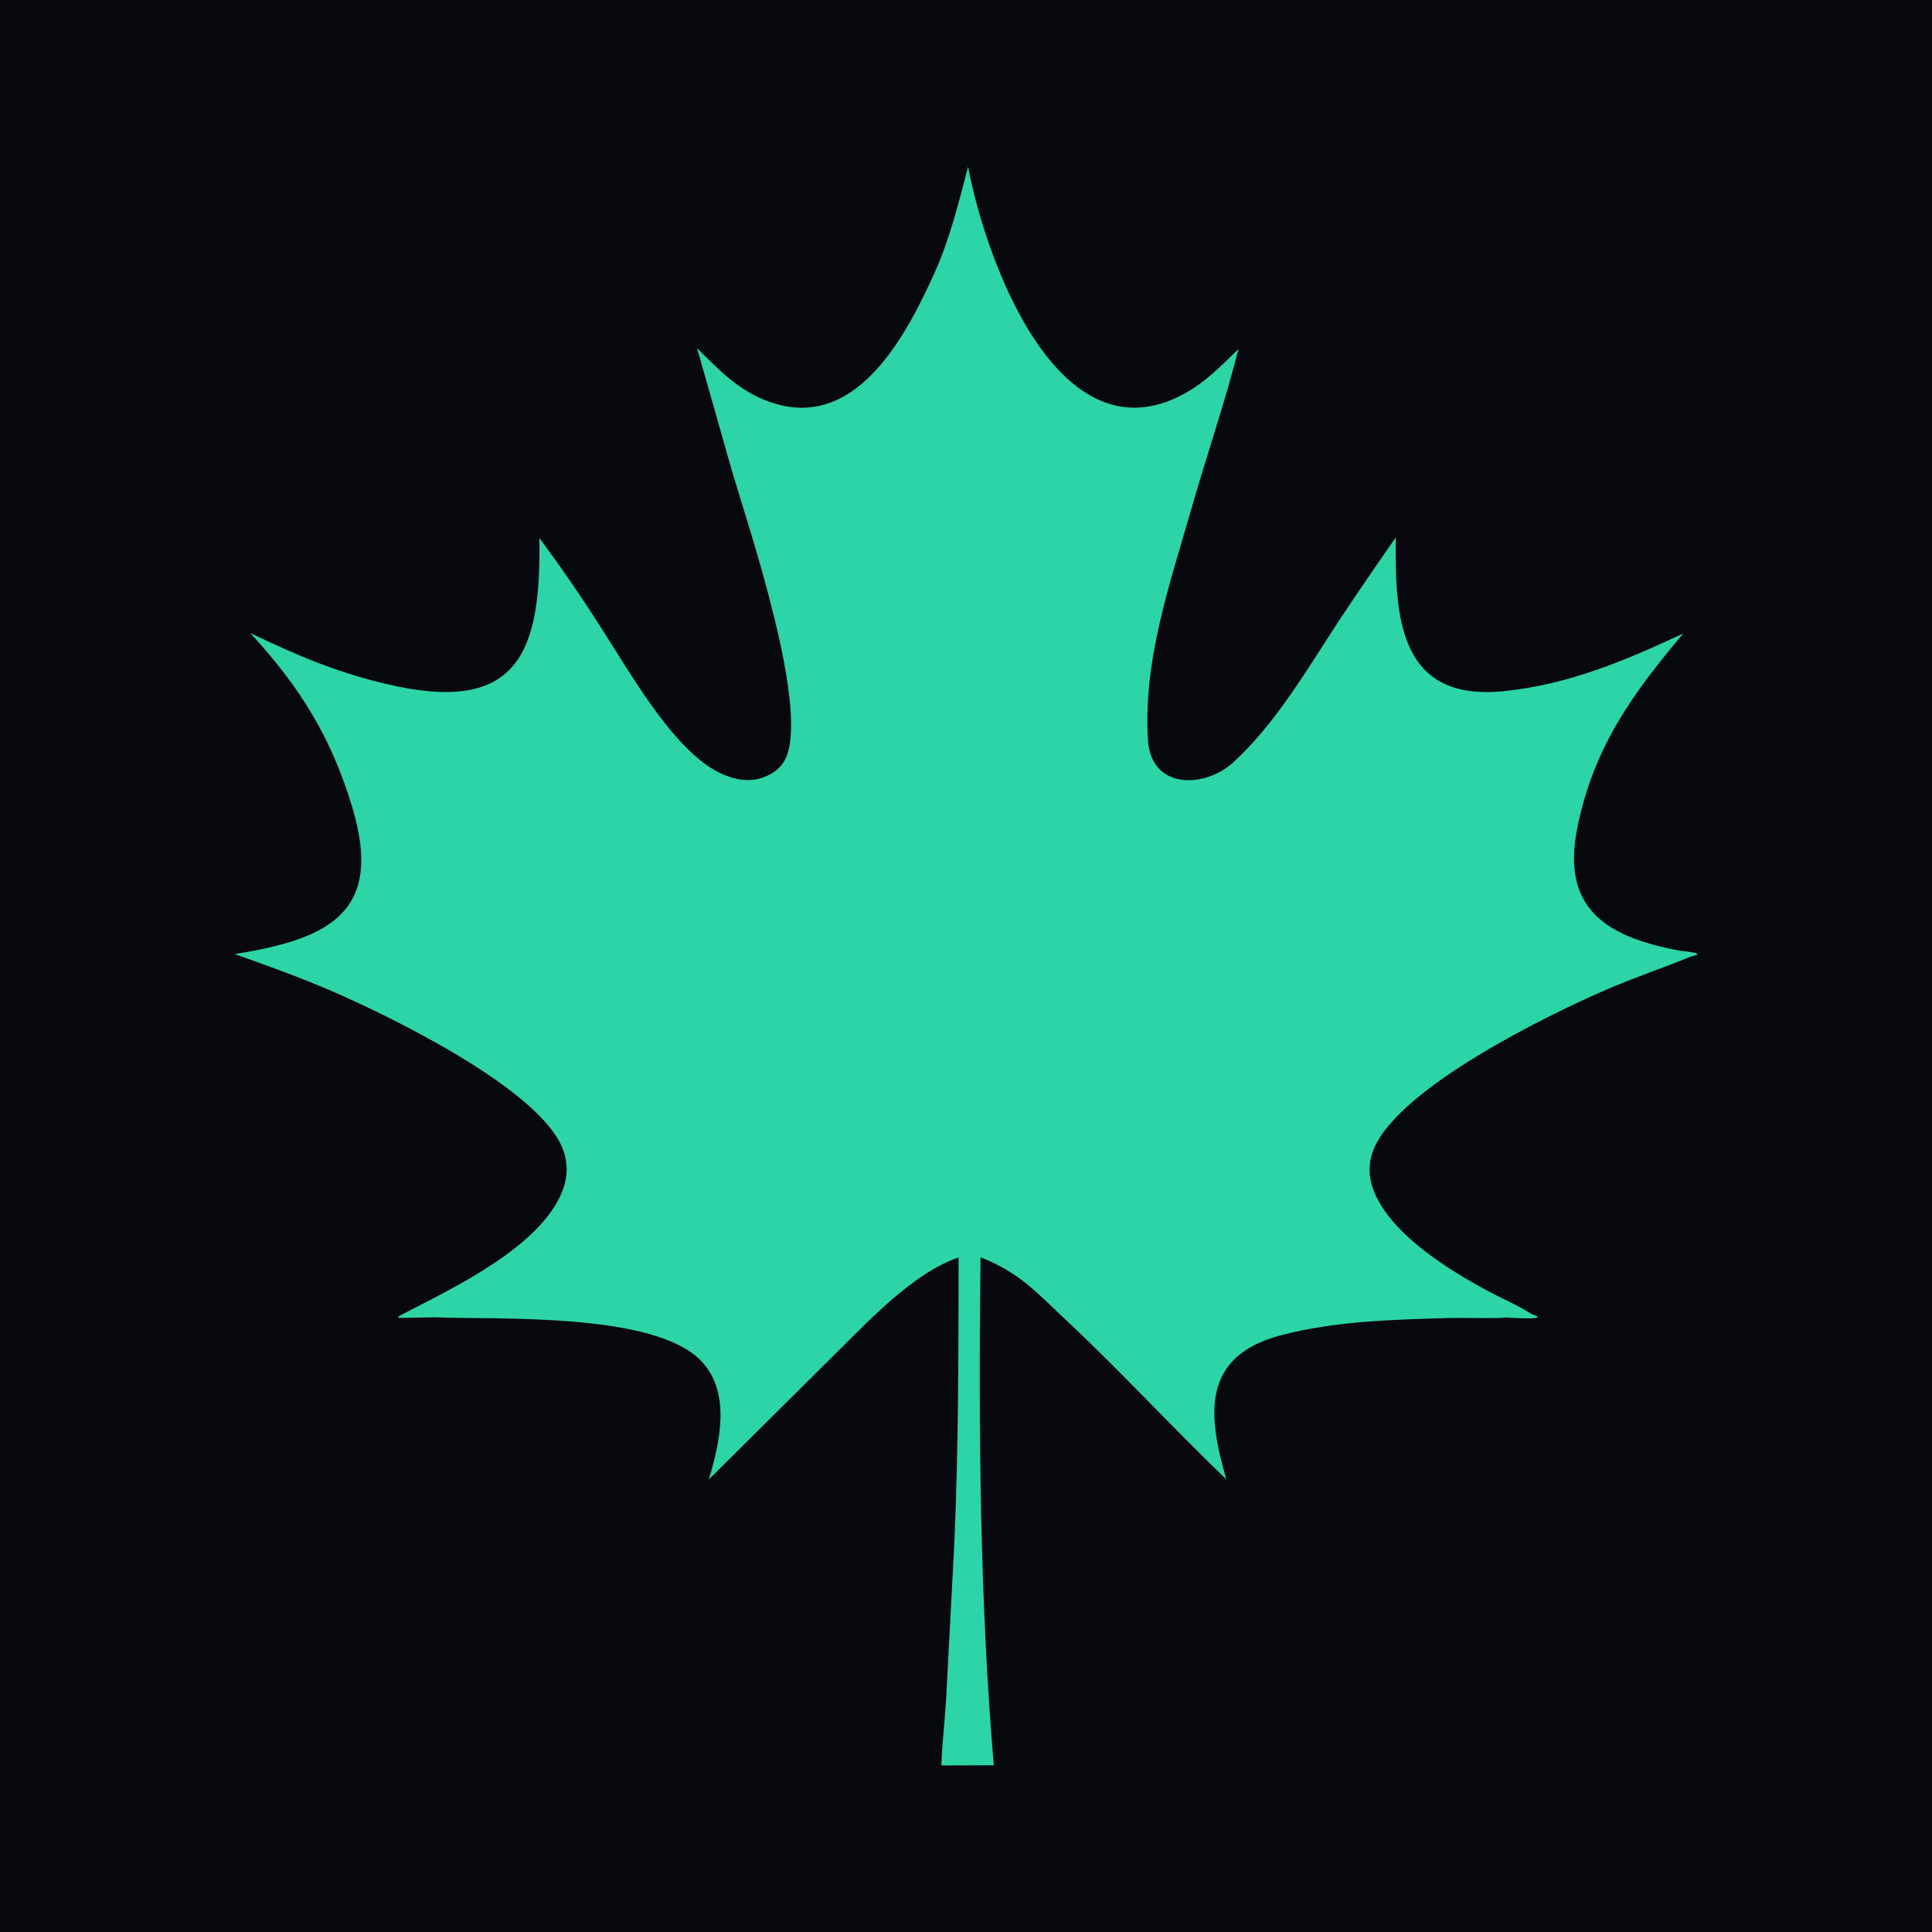
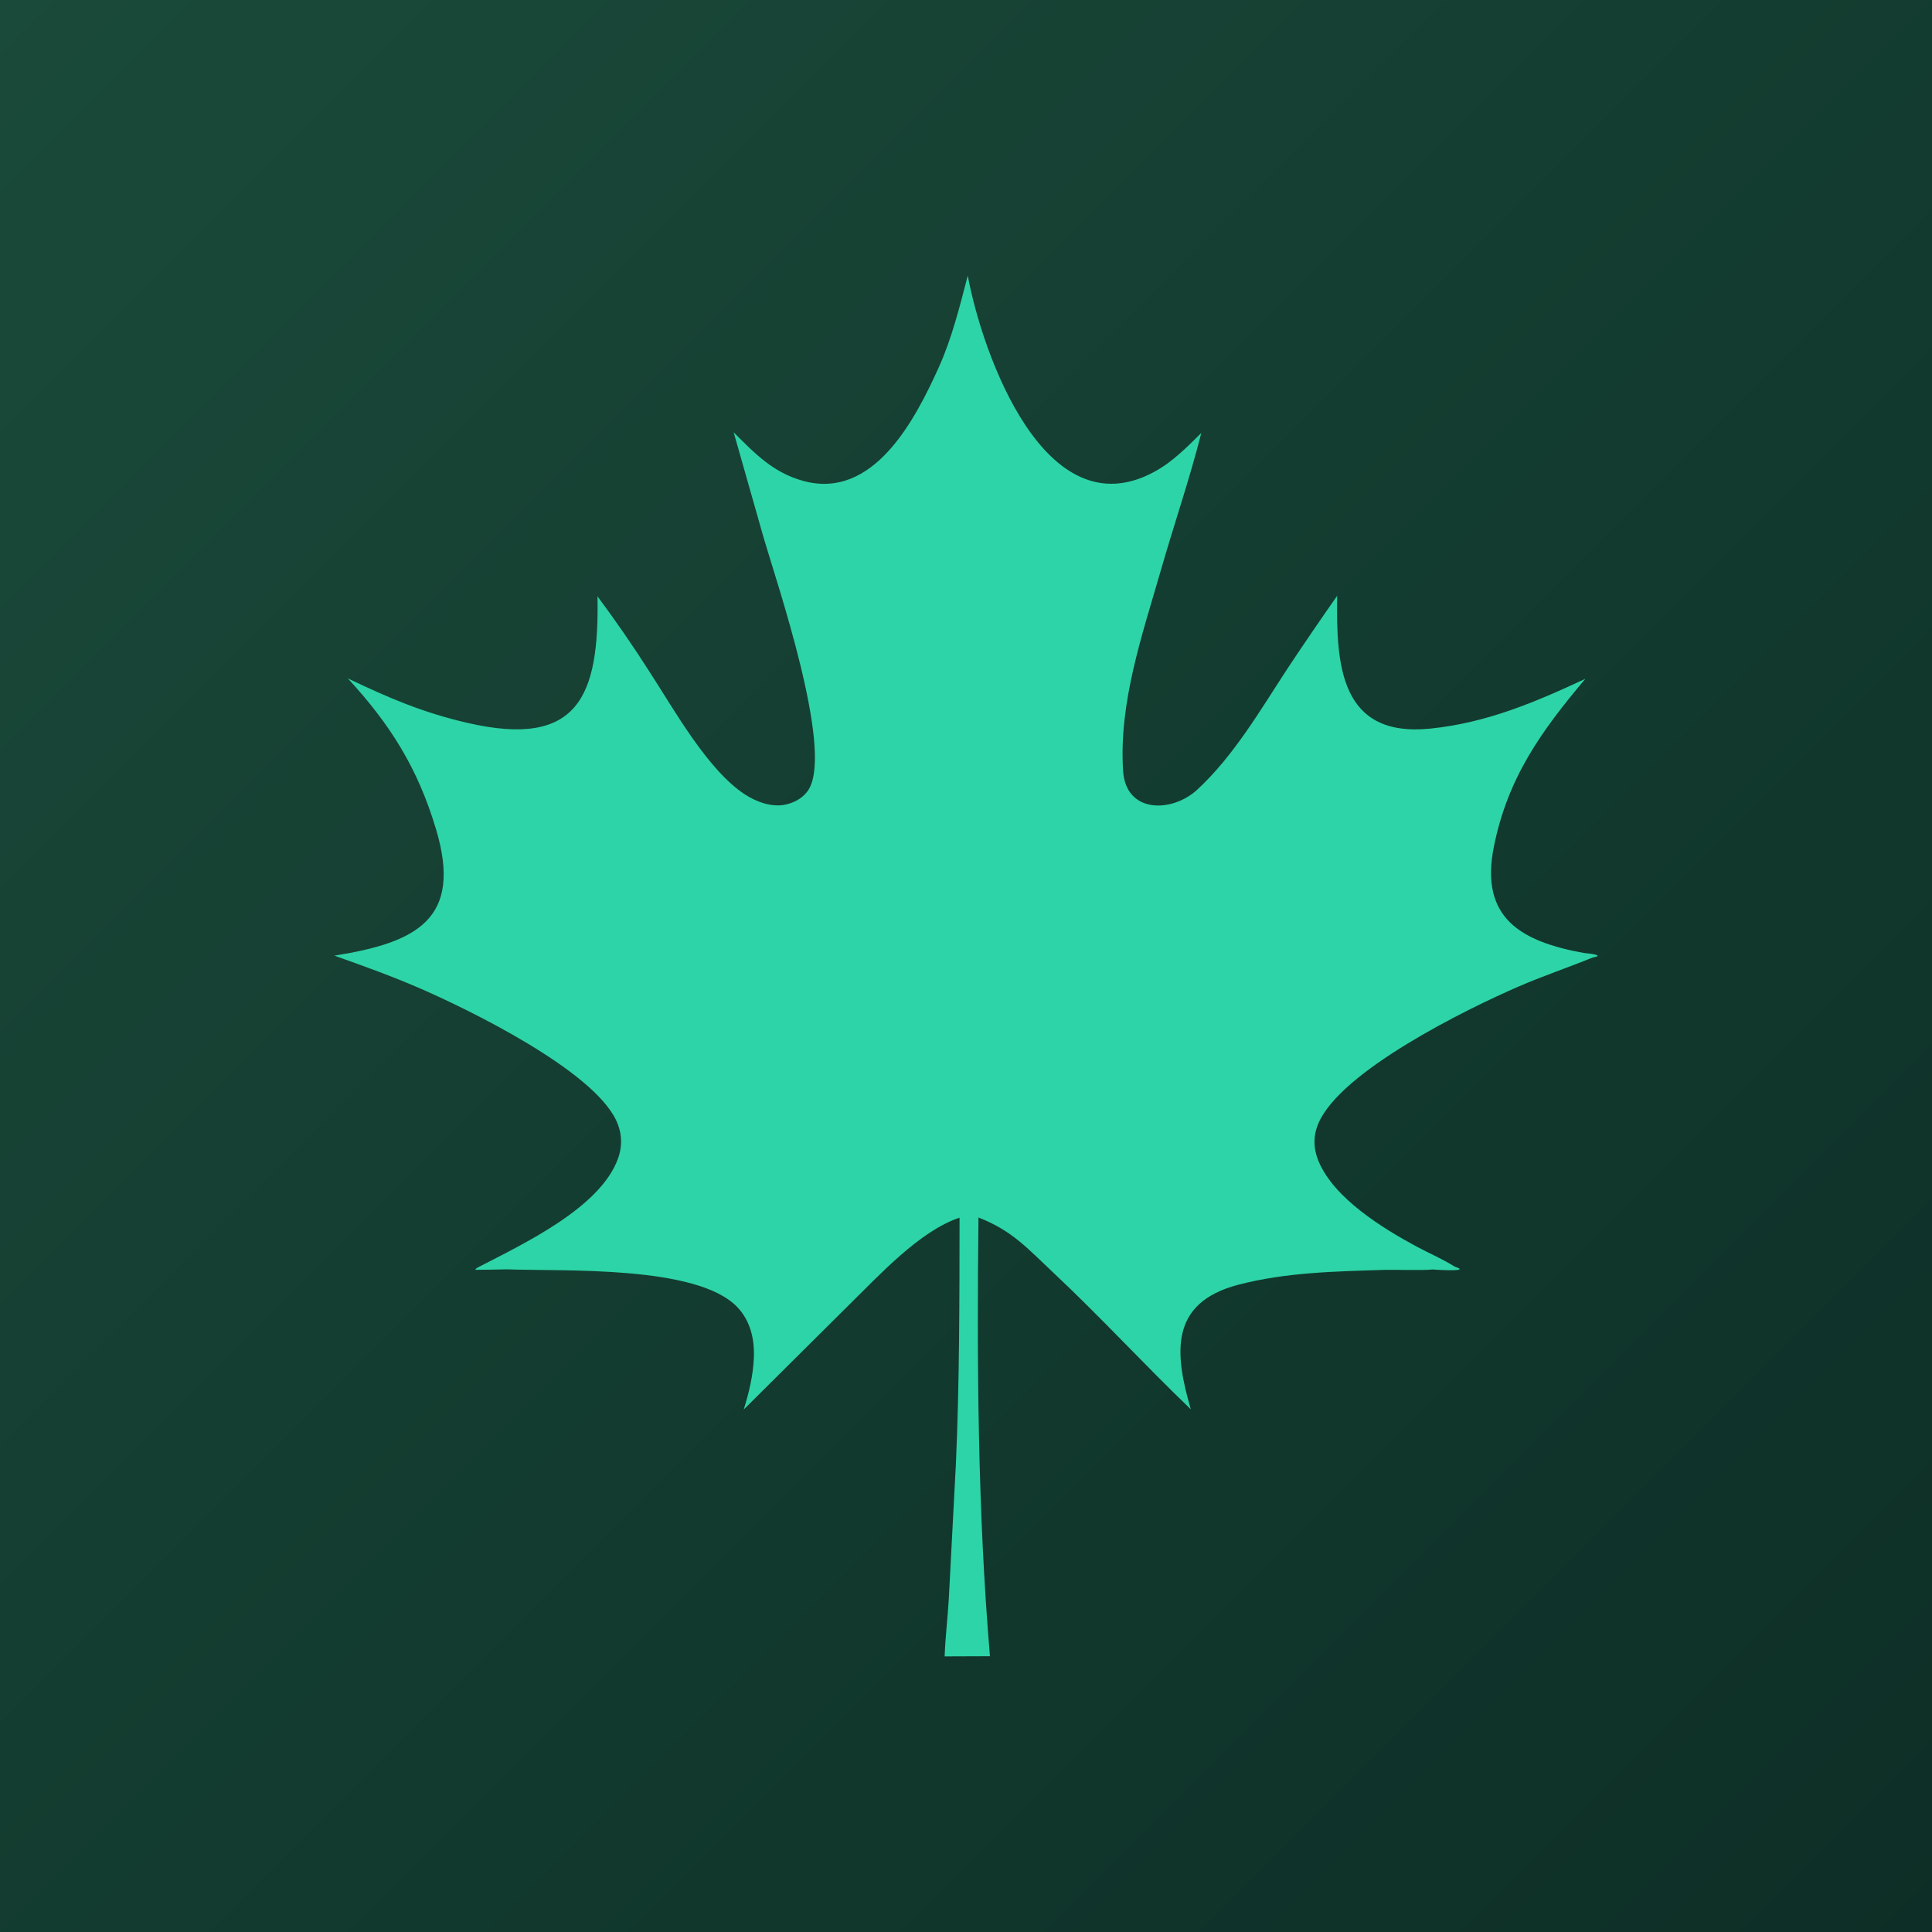
- <svg xmlns="http://www.w3.org/2000/svg" viewBox="223.1 215.9 1600.1 1600.1">
-   <rect x="223.1" y="215.9" width="1600.1" height="1600.1" fill="#07090f" />
+ <svg xmlns="http://www.w3.org/2000/svg" viewBox="96.8 89.6 1852.8 1852.8">
+   <defs>
+     <linearGradient id="p" x1="0" y1="0" x2="1" y2="1">
+       <stop offset="0" stop-color="#1a4a3a" />
+       <stop offset="1" stop-color="#0d2e26" />
+     </linearGradient>
+   </defs>
+   <rect x="96.8" y="89.6" width="1852.8" height="1852.8" fill="url(#p)" />
  <path fill="#2dd4a7" fill-rule="evenodd" d="M 800.396 504.198 C 820.501 524.293 838.073 542.786 866.997 550.765 C 934.572 569.406 974.549 491.946 997.363 441.266 C 1009.53 414.242 1017.26 383.304 1024.88 353.922 C 1038.85 428.846 1099.01 599.379 1204.03 541.936 C 1221.44 532.416 1234.85 518.644 1248.85 504.839 C 1237.81 548.566 1222.93 591.757 1210.09 636.402 C 1192.17 698.752 1169.68 763.034 1173.85 828.785 C 1176.48 870.122 1220.94 869.024 1244.83 847.019 C 1279.87 814.744 1305.57 770.398 1331.67 730.534 C 1347.2 707.136 1363.03 683.936 1379.16 660.94 C 1378.15 726.945 1381.72 797.106 1468.38 788.344 C 1522.24 782.897 1568.65 763.178 1617.19 740.577 C 1575.02 790.594 1542.71 835.26 1529.4 901.77 C 1515.68 970.3 1555.89 992.648 1615.85 1003.53 C 1617.75 1003.72 1637.81 1005.46 1624.2 1007.87 C 1600.41 1017.54 1576.18 1025.68 1552.57 1035.93 C 1504.11 1056.98 1382.54 1116.45 1361.08 1167.07 C 1355.98 1179.12 1356.31 1191.26 1361.34 1203.3 C 1376.15 1238.77 1422.55 1267.43 1455.62 1285.22 C 1467.48 1291.6 1480.65 1297.14 1491.94 1304.36 C 1509.43 1309.78 1472.19 1307.17 1470.4 1307.05 C 1462.49 1308.1 1435.11 1307.16 1424.41 1307.43 C 1377.44 1308.91 1329.72 1309.74 1283.99 1321.78 C 1217.71 1339.24 1223.41 1388.2 1238.79 1441.14 C 1194.24 1398.39 1151.9 1352.21 1106.71 1309.87 C 1082.27 1286.97 1067.54 1269.78 1035.17 1257.19 C 1033.59 1396.57 1034.4 1539.2 1046.17 1677.91 L 1002.72 1678.07 C 1003.28 1661.25 1005.61 1640.86 1006.67 1623.49 L 1013.51 1493.42 C 1016.96 1416 1016.94 1334.88 1017.02 1257.36 C 978.704 1270.11 939.897 1312.72 911.046 1340.97 L 810.058 1441.34 C 815.058 1425.09 819.003 1408.92 819.756 1391.87 C 820.538 1374.17 816.494 1356.32 803.887 1343.13 C 765.227 1302.67 637.048 1308.97 582.666 1306.89 C 580.278 1306.99 553.035 1307.49 552.789 1307.36 L 552.744 1307.01 C 553.354 1305.88 554.802 1305.24 555.91 1304.63 C 598.236 1282.69 672.491 1248 689.489 1200.63 C 693.965 1188.16 693.263 1175.56 687.513 1163.63 C 664.367 1115.59 547.86 1058.49 500.193 1037.74 C 473.078 1025.93 445.336 1015.93 417.47 1006.07 C 496.327 993.531 540.886 971.14 514.859 884.501 C 497.355 826.235 471.254 784.53 430.347 740.17 C 469.957 759.094 502.646 773.116 545.505 782.946 C 651.906 807.349 671.513 756.861 669.799 661.467 C 687.606 685.418 704.537 710.006 720.56 735.184 C 743.406 770.357 775.458 828.074 811.075 851.388 C 822.227 858.688 837.348 864.226 850.713 861.076 C 859.59 858.984 868.107 854.137 872.718 846.057 C 895.423 806.259 842.57 650.972 829.314 605.915 L 800.396 504.198 z" />
</svg>
